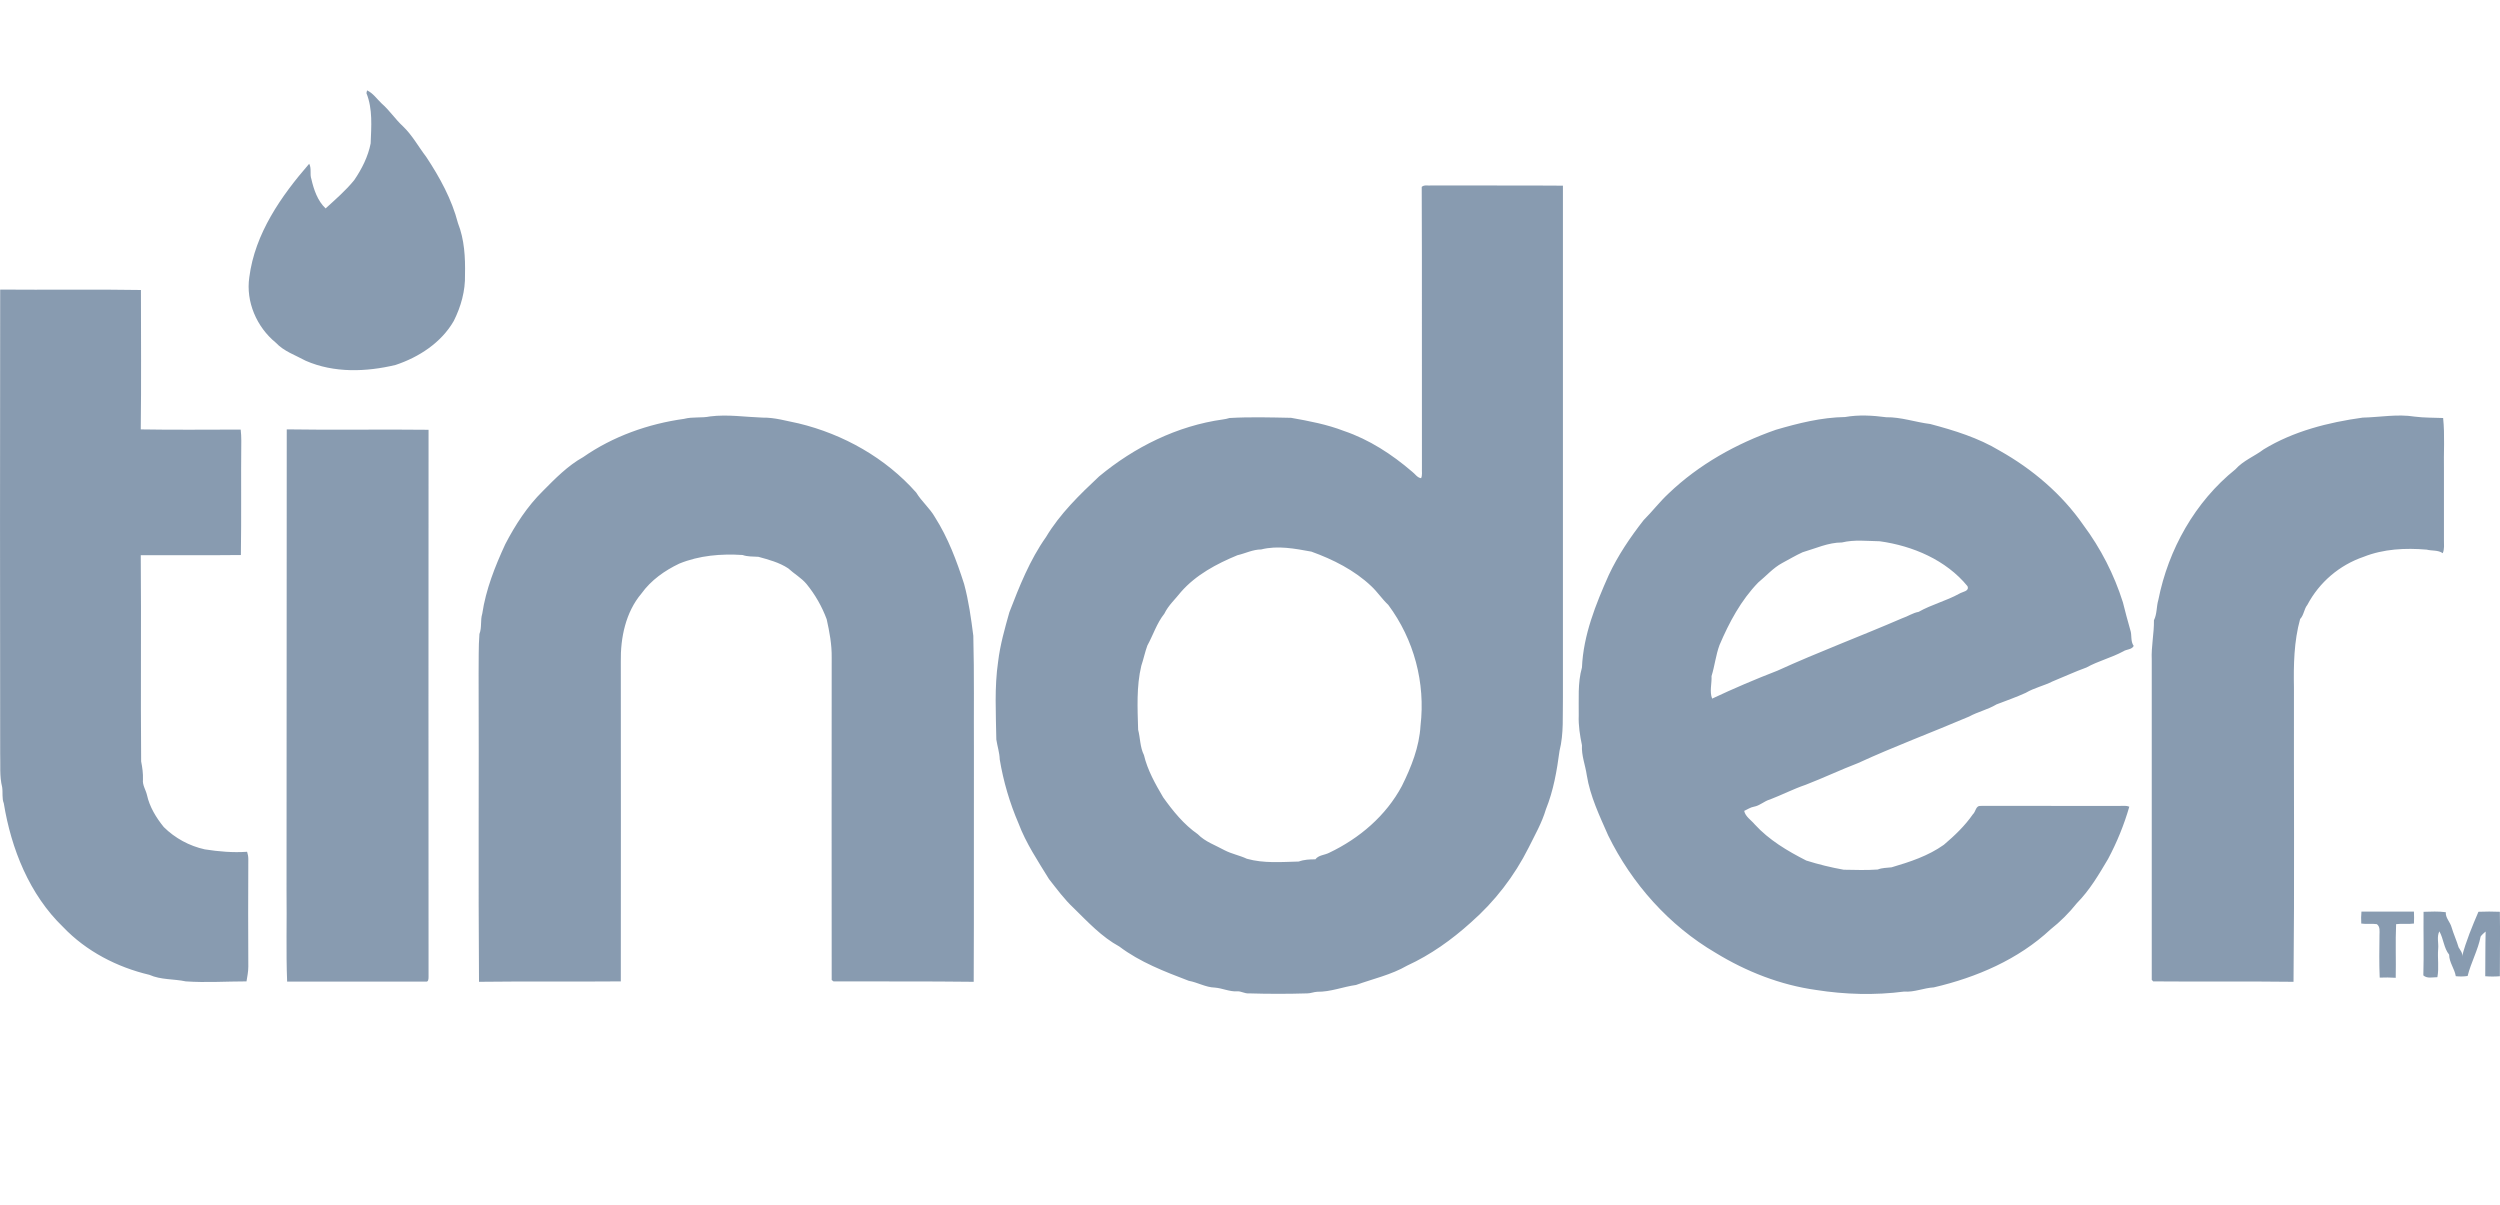
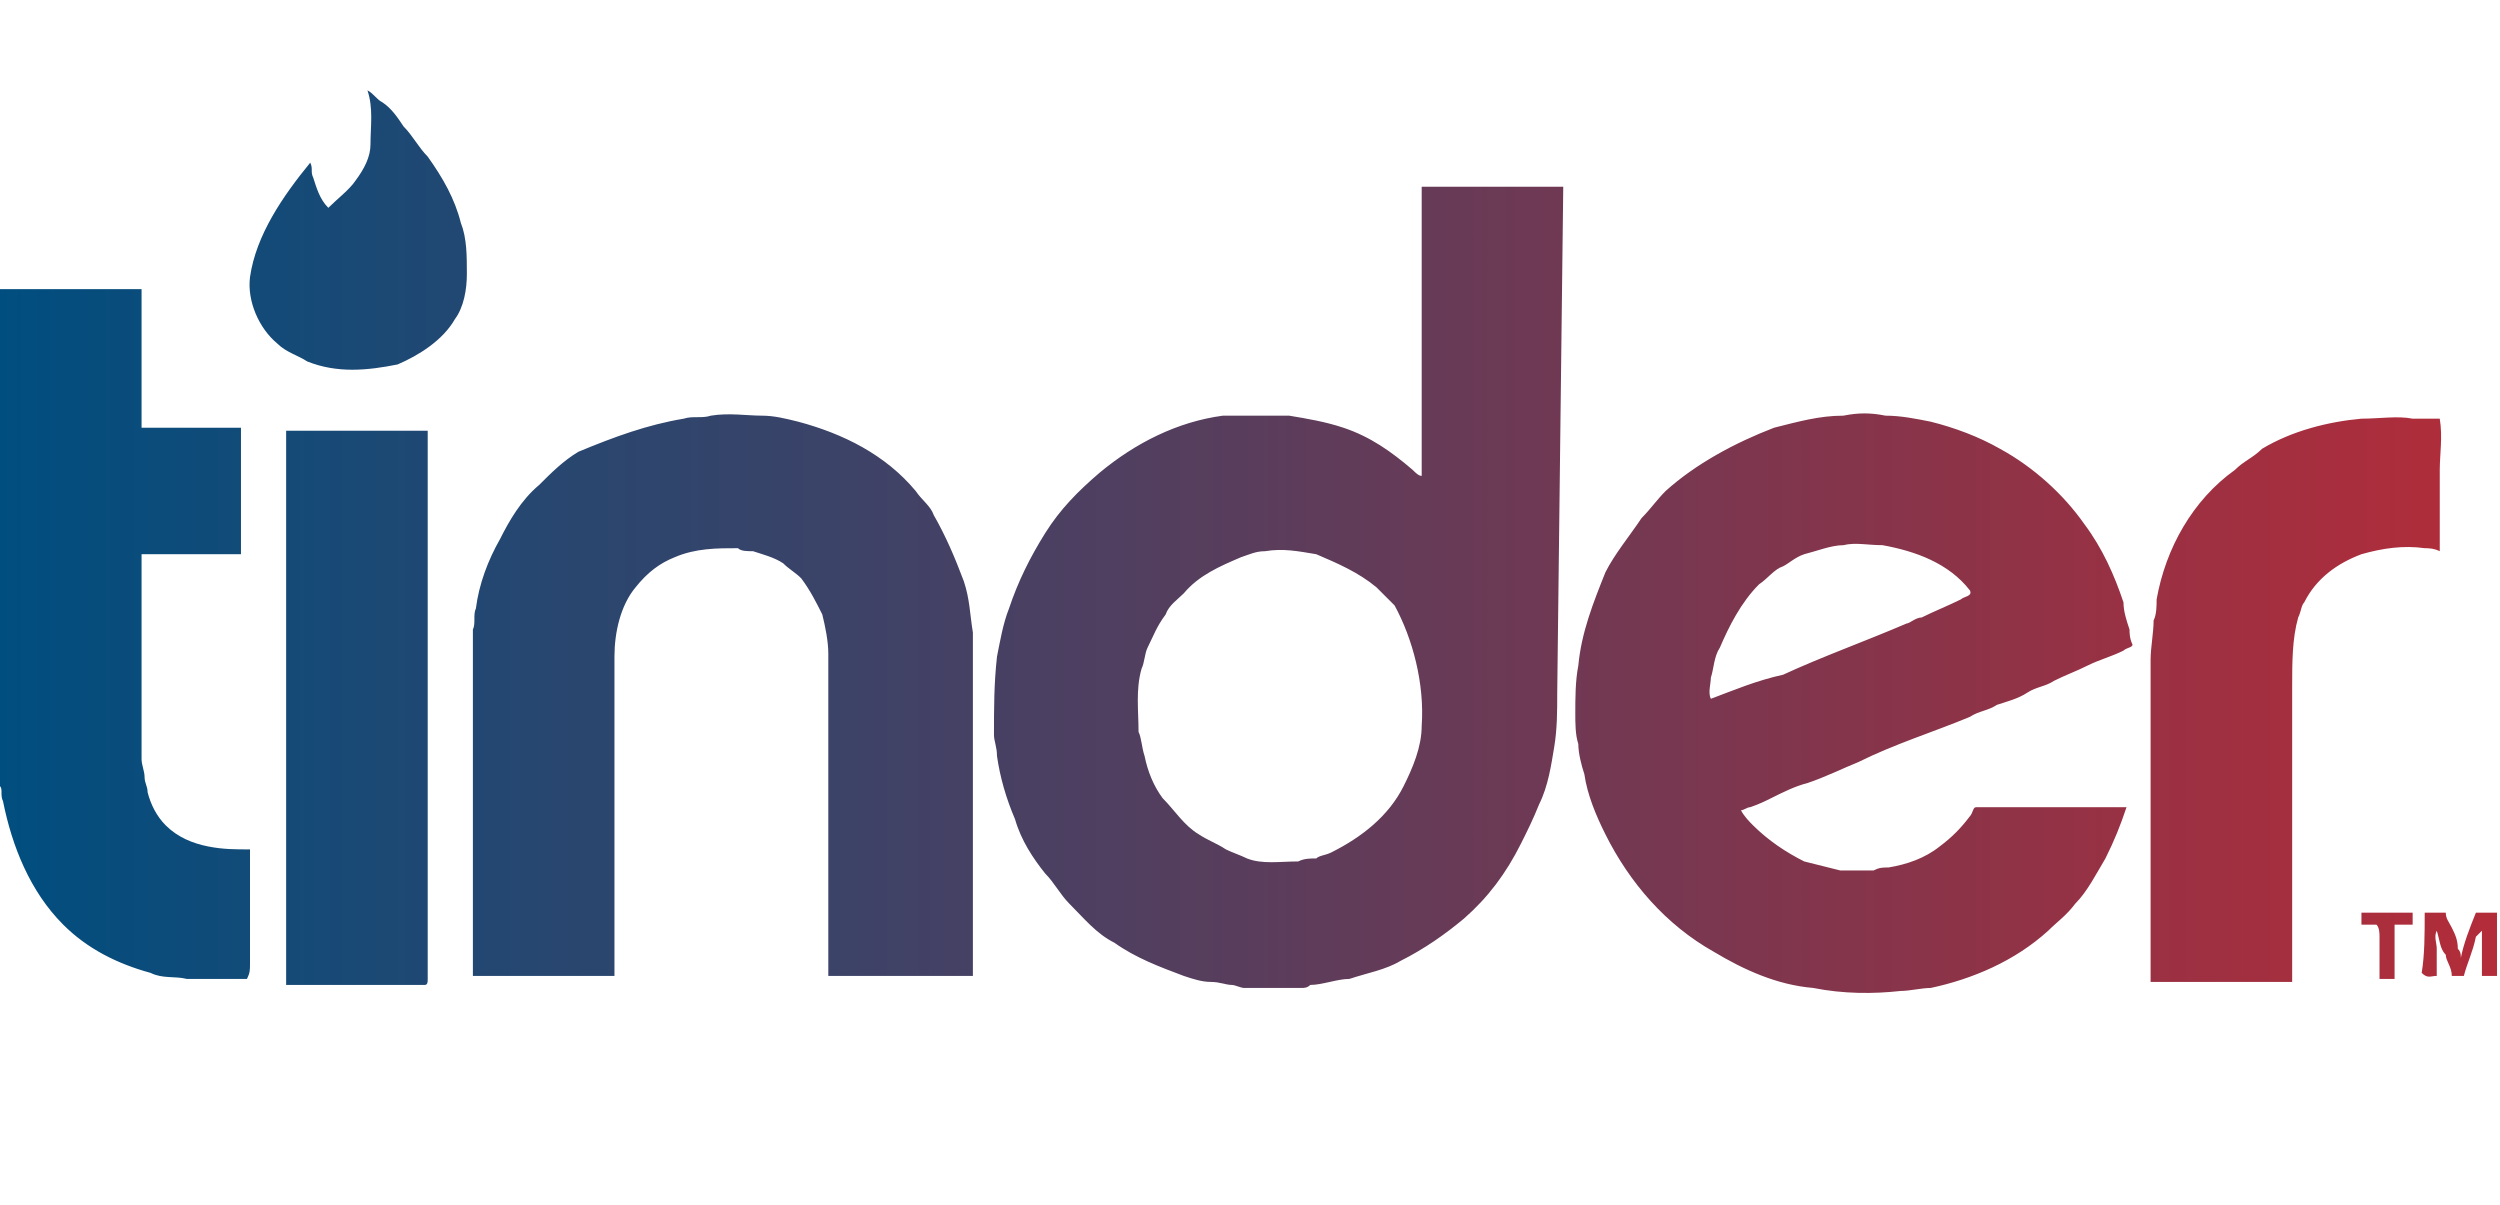
- <svg xmlns="http://www.w3.org/2000/svg" width="83" height="40" viewBox="0 0 83 40">
-   <path d="M12.186 3c.2.093.326.285.486.437.26.225.452.523.705.755.312.298.512.675.771 1.013.452.682.851 1.41 1.057 2.205.213.542.246 1.132.233 1.714.013.53-.133 1.053-.372 1.53-.413.721-1.157 1.205-1.935 1.463-.971.232-2.042.272-2.98-.139-.338-.185-.724-.311-.997-.603-.631-.516-.997-1.357-.877-2.171.186-1.45 1.057-2.695 1.988-3.767.086.158.013.344.073.51.08.35.206.721.472.973.326-.298.672-.596.95-.94.254-.371.46-.782.546-1.219.02-.556.073-1.139-.14-1.668l.02-.093zM.005 9.614c1.556.014 3.118-.013 4.674.014 0 1.542.014 3.085-.006 4.628 1.104.02 2.207.006 3.318.006.013.12.02.239.02.358-.014 1.271.006 2.536-.014 3.807-1.11.013-2.214 0-3.324.006.02 2.285-.007 4.562.013 6.846.04.2.067.398.06.603-.02.185.093.338.133.51.086.397.306.755.558 1.066.373.37.851.629 1.363.741.466.073.931.113 1.404.08.026.08.04.159.04.245a319.225 319.225 0 0 0 0 3.568c0 .166-.034.331-.06.49-.672 0-1.344.047-2.015 0-.4-.086-.825-.046-1.21-.218-1.07-.252-2.095-.781-2.86-1.583C.977 29.702.372 28.18.126 26.67c-.067-.166-.027-.358-.054-.536-.093-.365-.053-.749-.066-1.12a5646.67 5646.67 0 0 1 0-15.4zm22.714 4.29c.279-.072.578-.02.857-.079.586-.073 1.164.02 1.743.04.405-.007.797.113 1.196.192 1.483.358 2.886 1.145 3.904 2.297.18.298.452.517.624.821.433.682.719 1.444.965 2.212.153.563.232 1.145.306 1.721.033 1.278.013 2.563.02 3.84-.007 2.55.006 5.099-.007 7.648-1.556-.02-3.105-.007-4.655-.014a.365.365 0 0 1-.06-.046c-.006-3.569 0-7.137 0-10.7.007-.436-.073-.86-.166-1.277a4.106 4.106 0 0 0-.671-1.172c-.173-.205-.412-.338-.605-.517-.3-.198-.652-.29-.991-.384-.18-.013-.36 0-.525-.06-.712-.046-1.437.014-2.102.286-.485.231-.937.549-1.256.993-.526.622-.698 1.47-.685 2.264 0 3.536.007 7.078 0 10.613-1.57.014-3.139-.006-4.708.014-.026-3.41 0-6.827-.013-10.236.007-.437-.007-.874.027-1.311.086-.219.026-.457.093-.67.12-.807.425-1.575.764-2.31.333-.642.732-1.258 1.25-1.768.406-.41.825-.84 1.337-1.125.99-.689 2.16-1.106 3.358-1.271zm55.72-.039c.579-.013 1.15-.126 1.73-.033.312.04.63.033.943.046.06.576.014 1.159.027 1.735v2.317c0 .146.02.298-.04.437-.153-.112-.359-.073-.532-.119-.705-.06-1.43-.026-2.094.238a3.333 3.333 0 0 0-1.869 1.596c-.113.14-.113.338-.24.47-.205.742-.219 1.516-.205 2.278-.007 3.257.02 6.508-.014 9.766-1.55-.02-3.105 0-4.66-.014-.014-.013-.034-.04-.047-.053V21.903c-.02-.444.08-.874.073-1.311.106-.212.08-.457.146-.675.332-1.676 1.217-3.258 2.56-4.337.26-.291.632-.43.938-.662.99-.603 2.14-.894 3.284-1.053zm-68.919.39c1.57.027 3.138-.006 4.708.014 0 6.058-.007 12.11 0 18.161 0 .06 0 .179-.093.159H9.533c-.04-1-.006-2.006-.02-3.006.007-5.105 0-10.216.007-15.327zm49.238 12.29c.399-.153.784-.352 1.19-.49.585-.226 1.157-.497 1.742-.722 1.21-.557 2.46-1.02 3.684-1.543.292-.16.625-.232.91-.404.326-.126.652-.238.971-.384.28-.166.599-.232.885-.377.379-.153.744-.325 1.13-.464.392-.218.831-.324 1.223-.536.107-.073.28-.053.346-.179-.113-.159-.053-.358-.113-.53-.086-.31-.173-.615-.246-.92a8.648 8.648 0 0 0-1.316-2.569c-.712-1.026-1.69-1.854-2.773-2.463-.712-.43-1.51-.675-2.307-.887-.492-.06-.965-.232-1.463-.225-.452-.06-.918-.086-1.363-.007-.792.013-1.55.205-2.3.424-1.31.457-2.554 1.152-3.558 2.112-.3.278-.546.603-.831.887-.446.57-.852 1.172-1.157 1.821-.433.973-.845 1.993-.891 3.072-.147.517-.1 1.06-.107 1.59-.013.337.04.668.107.992-.02.344.113.662.16.993.112.702.425 1.351.71 2 .785 1.602 2.022 2.993 3.571 3.9 1.018.622 2.148 1.066 3.332 1.231.964.152 1.954.179 2.925.053.333.027.652-.12.984-.139 1.417-.331 2.806-.927 3.877-1.927.319-.251.618-.55.87-.867.426-.43.732-.953 1.038-1.47a8.94 8.94 0 0 0 .705-1.735c-.093-.04-.2-.026-.292-.026-1.556.007-3.106-.007-4.662 0-.146 0-.146.199-.239.278-.266.384-.605.708-.964 1.013-.519.37-1.13.57-1.736.748-.16.02-.312.013-.458.073-.373.027-.752.013-1.13.007a9.945 9.945 0 0 1-1.244-.305c-.625-.318-1.237-.682-1.709-1.198-.12-.146-.312-.258-.352-.45.106-.047.206-.12.325-.14.193-.033.34-.185.526-.238zm-1.915-3.351c-.093-.232-.007-.503-.02-.748.106-.338.14-.695.266-1.033.319-.748.711-1.483 1.283-2.073.266-.218.492-.483.798-.648.226-.12.445-.252.678-.358.432-.126.851-.324 1.303-.324.413-.1.838-.047 1.257-.04 1.097.152 2.201.622 2.912 1.49.074.172-.172.185-.272.251-.432.239-.918.358-1.35.603-.193.033-.36.152-.545.212-1.377.596-2.78 1.119-4.143 1.741a33.27 33.27 0 0 0-2.167.927zm-4.954-17.03c-1.456-.012-2.912 0-4.369-.006-.106.013-.232-.033-.319.047.014 3.111 0 6.23.007 9.342-.007.112.02.225-.027.33-.133-.02-.2-.145-.299-.218-.671-.576-1.423-1.066-2.26-1.35-.566-.219-1.158-.331-1.756-.437-.678-.014-1.363-.034-2.048.006-.073.02-.14.04-.213.047-1.522.211-2.945.92-4.116 1.893-.651.61-1.303 1.245-1.762 2.013-.538.761-.884 1.635-1.216 2.496-.153.543-.306 1.08-.373 1.635-.126.854-.073 1.728-.06 2.59.034.224.107.436.113.661a9.18 9.18 0 0 0 .625 2.126c.246.655.645 1.251 1.011 1.847.26.33.512.675.824.966.466.457.925.954 1.51 1.272.691.523 1.51.834 2.307 1.139.293.052.565.218.864.225.253.02.486.139.739.125.133-.013.252.08.392.067.645.02 1.296.02 1.941 0 .107 0 .213-.047.326-.053.446.006.858-.166 1.29-.226.565-.205 1.17-.337 1.696-.642.778-.357 1.482-.86 2.114-1.43a8.187 8.187 0 0 0 1.922-2.49c.206-.416.439-.82.572-1.27.252-.623.365-1.285.452-1.94.146-.577.1-1.179.113-1.775V6.164zm-4.728 17.93c-.04.702-.305 1.37-.618 2-.525.986-1.41 1.741-2.414 2.218-.153.08-.352.073-.458.218-.187 0-.373.007-.552.073-.572.014-1.164.066-1.723-.092-.239-.113-.505-.16-.744-.285-.3-.166-.639-.278-.885-.53-.465-.324-.824-.768-1.15-1.225-.26-.443-.519-.9-.638-1.403-.133-.265-.12-.563-.193-.841-.02-.709-.06-1.437.106-2.126.074-.218.12-.45.2-.668.193-.351.312-.742.565-1.06.133-.278.366-.483.552-.721.499-.57 1.184-.934 1.875-1.219.26-.059.512-.191.785-.191.552-.14 1.123-.027 1.669.072.718.259 1.43.616 1.988 1.146.206.192.359.43.565.622a5.625 5.625 0 0 1 1.07 4.012zM78.4 30.265h1.743a4.38 4.38 0 0 1 0 .397c-.2.027-.4-.006-.592.02-.027.596 0 1.185-.013 1.781a4.773 4.773 0 0 0-.532-.006c-.02-.47-.014-.947-.007-1.417 0-.126.027-.272-.087-.358-.172-.026-.345.007-.518-.02a2.625 2.625 0 0 1 .006-.397zm2.062.007c.246-.007.492-.02.738.013-.013.192.146.324.193.503.066.225.166.437.232.662.054.1.147.186.113.311.133-.516.34-1.006.546-1.49a8.47 8.47 0 0 1 .711 0c.013.709 0 1.43 0 2.14a2.97 2.97 0 0 1-.485 0c.006-.497 0-.994.013-1.484-.06.053-.12.1-.166.166-.087.45-.32.86-.432 1.31-.133.02-.26.02-.393.007-.04-.251-.22-.457-.22-.715-.179-.218-.185-.53-.325-.774-.093.178-.02.39-.04.582-.026.311.033.63-.026.94-.16 0-.34.053-.466-.06.02-.701 0-1.403.007-2.111z" fill="#889BB0" />
+ <svg xmlns="http://www.w3.org/2000/svg" version="1.1" id="Layer_1" x="0px" y="0px" viewBox="0 0 83 40" style="enable-background:new 0 0 83 40;" xml:space="preserve">
+   <style type="text/css">
+ 	.st0{fill:url(#SVGID_1_);}
+ </style>
+   <linearGradient id="SVGID_1_" gradientUnits="userSpaceOnUse" x1="7.763098e-04" y1="18" x2="83.001" y2="18">
+     <stop offset="0" style="stop-color:#004E7F" />
+     <stop offset="1" style="stop-color:#B32C39" />
+   </linearGradient>
+   <path class="st0" d="M12.2,3c0.2,0.1,0.3,0.3,0.5,0.4c0.3,0.2,0.5,0.5,0.7,0.8c0.3,0.3,0.5,0.7,0.8,1c0.5,0.7,0.9,1.4,1.1,2.2  c0.2,0.5,0.2,1.1,0.2,1.7c0,0.5-0.1,1.1-0.4,1.5c-0.4,0.7-1.2,1.2-1.9,1.5c-1,0.2-2,0.3-3-0.1c-0.3-0.2-0.7-0.3-1-0.6  c-0.6-0.5-1-1.4-0.9-2.2c0.2-1.4,1.1-2.7,2-3.8c0.1,0.2,0,0.3,0.1,0.5c0.1,0.3,0.2,0.7,0.5,1c0.3-0.3,0.7-0.6,0.9-0.9  c0.3-0.4,0.5-0.8,0.5-1.2C12.3,4.2,12.4,3.6,12.2,3C12.2,3.1,12.2,3,12.2,3z M0,9.6c1.6,0,3.1,0,4.7,0c0,1.5,0,3.1,0,4.6  c1.1,0,2.2,0,3.3,0c0,0.1,0,0.2,0,0.4c0,1.3,0,2.5,0,3.8c-1.1,0-2.2,0-3.3,0c0,2.3,0,4.6,0,6.8c0,0.2,0.1,0.4,0.1,0.6  c0,0.2,0.1,0.3,0.1,0.5c0.1,0.4,0.3,0.8,0.6,1.1c0.4,0.4,0.9,0.6,1.4,0.7c0.5,0.1,0.9,0.1,1.4,0.1c0,0.1,0,0.2,0,0.2  c0,1.2,0,2.4,0,3.6c0,0.2,0,0.3-0.1,0.5c-0.7,0-1.3,0-2,0c-0.4-0.1-0.8,0-1.2-0.2c-1.1-0.3-2.1-0.8-2.9-1.6c-1.1-1.1-1.7-2.6-2-4.1  c-0.1-0.2,0-0.4-0.1-0.5C0,25.8,0,25.4,0,25C0,19.9,0,14.7,0,9.6L0,9.6z M22.7,13.9c0.3-0.1,0.6,0,0.9-0.1c0.6-0.1,1.2,0,1.7,0  c0.4,0,0.8,0.1,1.2,0.2c1.5,0.4,2.9,1.1,3.9,2.3c0.2,0.3,0.5,0.5,0.6,0.8c0.4,0.7,0.7,1.4,1,2.2c0.2,0.6,0.2,1.1,0.3,1.7  c0,1.3,0,2.6,0,3.8c0,2.5,0,5.1,0,7.6c-1.6,0-3.1,0-4.7,0c0,0,0,0-0.1,0c0-3.6,0-7.1,0-10.7c0-0.4-0.1-0.9-0.2-1.3  c-0.2-0.4-0.4-0.8-0.7-1.2c-0.2-0.2-0.4-0.3-0.6-0.5c-0.3-0.2-0.7-0.3-1-0.4c-0.2,0-0.4,0-0.5-0.1c-0.7,0-1.4,0-2.1,0.3  c-0.5,0.2-0.9,0.5-1.3,1c-0.5,0.6-0.7,1.5-0.7,2.3c0,3.5,0,7.1,0,10.6c-1.6,0-3.1,0-4.7,0c0-3.4,0-6.8,0-10.2c0-0.4,0-0.9,0-1.3  c0.1-0.2,0-0.5,0.1-0.7c0.1-0.8,0.4-1.6,0.8-2.3c0.3-0.6,0.7-1.3,1.3-1.8c0.4-0.4,0.8-0.8,1.3-1.1C20.4,14.5,21.5,14.1,22.7,13.9  L22.7,13.9z M78.4,13.9c0.6,0,1.2-0.1,1.7,0c0.3,0,0.6,0,0.9,0c0.1,0.6,0,1.2,0,1.7v2.3c0,0.1,0,0.3,0,0.4c-0.2-0.1-0.4-0.1-0.5-0.1  c-0.7-0.1-1.4,0-2.1,0.2c-0.8,0.3-1.5,0.8-1.9,1.6c-0.1,0.1-0.1,0.3-0.2,0.5c-0.2,0.7-0.2,1.5-0.2,2.3c0,3.3,0,6.5,0,9.8  c-1.6,0-3.1,0-4.7,0c0,0,0,0,0-0.1V21.9c0-0.4,0.1-0.9,0.1-1.3c0.1-0.2,0.1-0.5,0.1-0.7c0.3-1.7,1.2-3.3,2.6-4.3  c0.3-0.3,0.6-0.4,0.9-0.7C76.1,14.3,77.3,14,78.4,13.9z M9.5,14.3c1.6,0,3.1,0,4.7,0c0,6.1,0,12.1,0,18.2c0,0.1,0,0.2-0.1,0.2H9.5  c0-1,0-2,0-3C9.5,24.5,9.5,19.4,9.5,14.3L9.5,14.3z M58.8,26.5c0.4-0.2,0.8-0.4,1.2-0.5c0.6-0.2,1.2-0.5,1.7-0.7  c1.2-0.6,2.5-1,3.7-1.5c0.3-0.2,0.6-0.2,0.9-0.4c0.3-0.1,0.7-0.2,1-0.4c0.3-0.2,0.6-0.2,0.9-0.4c0.4-0.2,0.7-0.3,1.1-0.5  c0.4-0.2,0.8-0.3,1.2-0.5c0.1-0.1,0.3-0.1,0.3-0.2c-0.1-0.2-0.1-0.4-0.1-0.5c-0.1-0.3-0.2-0.6-0.2-0.9c-0.3-0.9-0.7-1.8-1.3-2.6  c-0.7-1-1.7-1.9-2.8-2.5c-0.7-0.4-1.5-0.7-2.3-0.9c-0.5-0.1-1-0.2-1.5-0.2c-0.5-0.1-0.9-0.1-1.4,0c-0.8,0-1.5,0.2-2.3,0.4  c-1.3,0.5-2.6,1.2-3.6,2.1c-0.3,0.3-0.5,0.6-0.8,0.9c-0.4,0.6-0.9,1.2-1.2,1.8c-0.4,1-0.8,2-0.9,3.1c-0.1,0.5-0.1,1.1-0.1,1.6  c0,0.3,0,0.7,0.1,1c0,0.3,0.1,0.7,0.2,1c0.1,0.7,0.4,1.4,0.7,2c0.8,1.6,2,3,3.6,3.9c1,0.6,2.1,1.1,3.3,1.2c1,0.2,2,0.2,2.9,0.1  c0.3,0,0.7-0.1,1-0.1c1.4-0.3,2.8-0.9,3.9-1.9c0.3-0.3,0.6-0.5,0.9-0.9c0.4-0.4,0.7-1,1-1.5c0.3-0.6,0.5-1.1,0.7-1.7  c-0.1,0-0.2,0-0.3,0c-1.6,0-3.1,0-4.7,0c-0.1,0-0.1,0.2-0.2,0.3c-0.3,0.4-0.6,0.7-1,1c-0.5,0.4-1.1,0.6-1.7,0.7  c-0.2,0-0.3,0-0.5,0.1c-0.4,0-0.8,0-1.1,0c-0.4-0.1-0.8-0.2-1.2-0.3c-0.6-0.3-1.2-0.7-1.7-1.2c-0.1-0.1-0.3-0.3-0.4-0.5  c0.1,0,0.2-0.1,0.3-0.1C58.4,26.7,58.6,26.6,58.8,26.5L58.8,26.5z M56.8,23.2c-0.1-0.2,0-0.5,0-0.7c0.1-0.3,0.1-0.7,0.3-1  c0.3-0.7,0.7-1.5,1.3-2.1c0.3-0.2,0.5-0.5,0.8-0.6c0.2-0.1,0.4-0.3,0.7-0.4c0.4-0.1,0.9-0.3,1.3-0.3c0.4-0.1,0.8,0,1.3,0  c1.1,0.2,2.2,0.6,2.9,1.5c0.1,0.2-0.2,0.2-0.3,0.3c-0.4,0.2-0.9,0.4-1.3,0.6c-0.2,0-0.4,0.2-0.5,0.2c-1.4,0.6-2.8,1.1-4.1,1.7  C58.3,22.6,57.6,22.9,56.8,23.2z M51.9,6.2c-1.5,0-2.9,0-4.4,0c-0.1,0-0.2,0-0.3,0c0,3.1,0,6.2,0,9.3c0,0.1,0,0.2,0,0.3  c-0.1,0-0.2-0.1-0.3-0.2c-0.7-0.6-1.4-1.1-2.3-1.4c-0.6-0.2-1.2-0.3-1.8-0.4c-0.7,0-1.4,0-2,0c-0.1,0-0.1,0-0.2,0  c-1.5,0.2-2.9,0.9-4.1,1.9c-0.7,0.6-1.3,1.2-1.8,2c-0.5,0.8-0.9,1.6-1.2,2.5c-0.2,0.5-0.3,1.1-0.4,1.6c-0.1,0.9-0.1,1.7-0.1,2.6  c0,0.2,0.1,0.4,0.1,0.7c0.1,0.7,0.3,1.4,0.6,2.1c0.2,0.7,0.6,1.3,1,1.8c0.3,0.3,0.5,0.7,0.8,1c0.5,0.5,0.9,1,1.5,1.3  c0.7,0.5,1.5,0.8,2.3,1.1c0.3,0.1,0.6,0.2,0.9,0.2c0.3,0,0.5,0.1,0.7,0.1c0.1,0,0.3,0.1,0.4,0.1c0.6,0,1.3,0,1.9,0  c0.1,0,0.2,0,0.3-0.1c0.4,0,0.9-0.2,1.3-0.2c0.6-0.2,1.2-0.3,1.7-0.6c0.8-0.4,1.5-0.9,2.1-1.4c0.8-0.7,1.4-1.5,1.9-2.5  c0.2-0.4,0.4-0.8,0.6-1.3c0.3-0.6,0.4-1.3,0.5-1.9c0.1-0.6,0.1-1.2,0.1-1.8L51.9,6.2L51.9,6.2z M47.2,24.1c0,0.7-0.3,1.4-0.6,2  c-0.5,1-1.4,1.7-2.4,2.2c-0.2,0.1-0.4,0.1-0.5,0.2c-0.2,0-0.4,0-0.6,0.1c-0.6,0-1.2,0.1-1.7-0.1c-0.2-0.1-0.5-0.2-0.7-0.3  c-0.3-0.2-0.6-0.3-0.9-0.5c-0.5-0.3-0.8-0.8-1.2-1.2c-0.3-0.4-0.5-0.9-0.6-1.4c-0.1-0.3-0.1-0.6-0.2-0.8c0-0.7-0.1-1.4,0.1-2.1  c0.1-0.2,0.1-0.5,0.2-0.7c0.2-0.4,0.3-0.7,0.6-1.1c0.1-0.3,0.4-0.5,0.6-0.7c0.5-0.6,1.2-0.9,1.9-1.2c0.3-0.1,0.5-0.2,0.8-0.2  c0.6-0.1,1.1,0,1.7,0.1c0.7,0.3,1.4,0.6,2,1.1c0.2,0.2,0.4,0.4,0.6,0.6C46.9,21.2,47.3,22.7,47.2,24.1z M78.4,30.3h1.7  c0,0.1,0,0.3,0,0.4c-0.2,0-0.4,0-0.6,0c0,0.6,0,1.2,0,1.8c-0.2,0-0.4,0-0.5,0c0-0.5,0-0.9,0-1.4c0-0.1,0-0.3-0.1-0.4  c-0.2,0-0.3,0-0.5,0C78.4,30.5,78.4,30.4,78.4,30.3z M80.5,30.3c0.2,0,0.5,0,0.7,0c0,0.2,0.1,0.3,0.2,0.5c0.1,0.2,0.2,0.4,0.2,0.7  c0.1,0.1,0.1,0.2,0.1,0.3c0.1-0.5,0.3-1,0.5-1.5c0.2,0,0.5,0,0.7,0c0,0.7,0,1.4,0,2.1c-0.2,0-0.3,0-0.5,0c0-0.5,0-1,0-1.5  c-0.1,0.1-0.1,0.1-0.2,0.2c-0.1,0.5-0.3,0.9-0.4,1.3c-0.1,0-0.3,0-0.4,0c0-0.3-0.2-0.5-0.2-0.7c-0.2-0.2-0.2-0.5-0.3-0.8  c-0.1,0.2,0,0.4,0,0.6c0,0.3,0,0.6,0,0.9c-0.2,0-0.3,0.1-0.5-0.1C80.5,31.7,80.5,31,80.5,30.3z" />
</svg>
